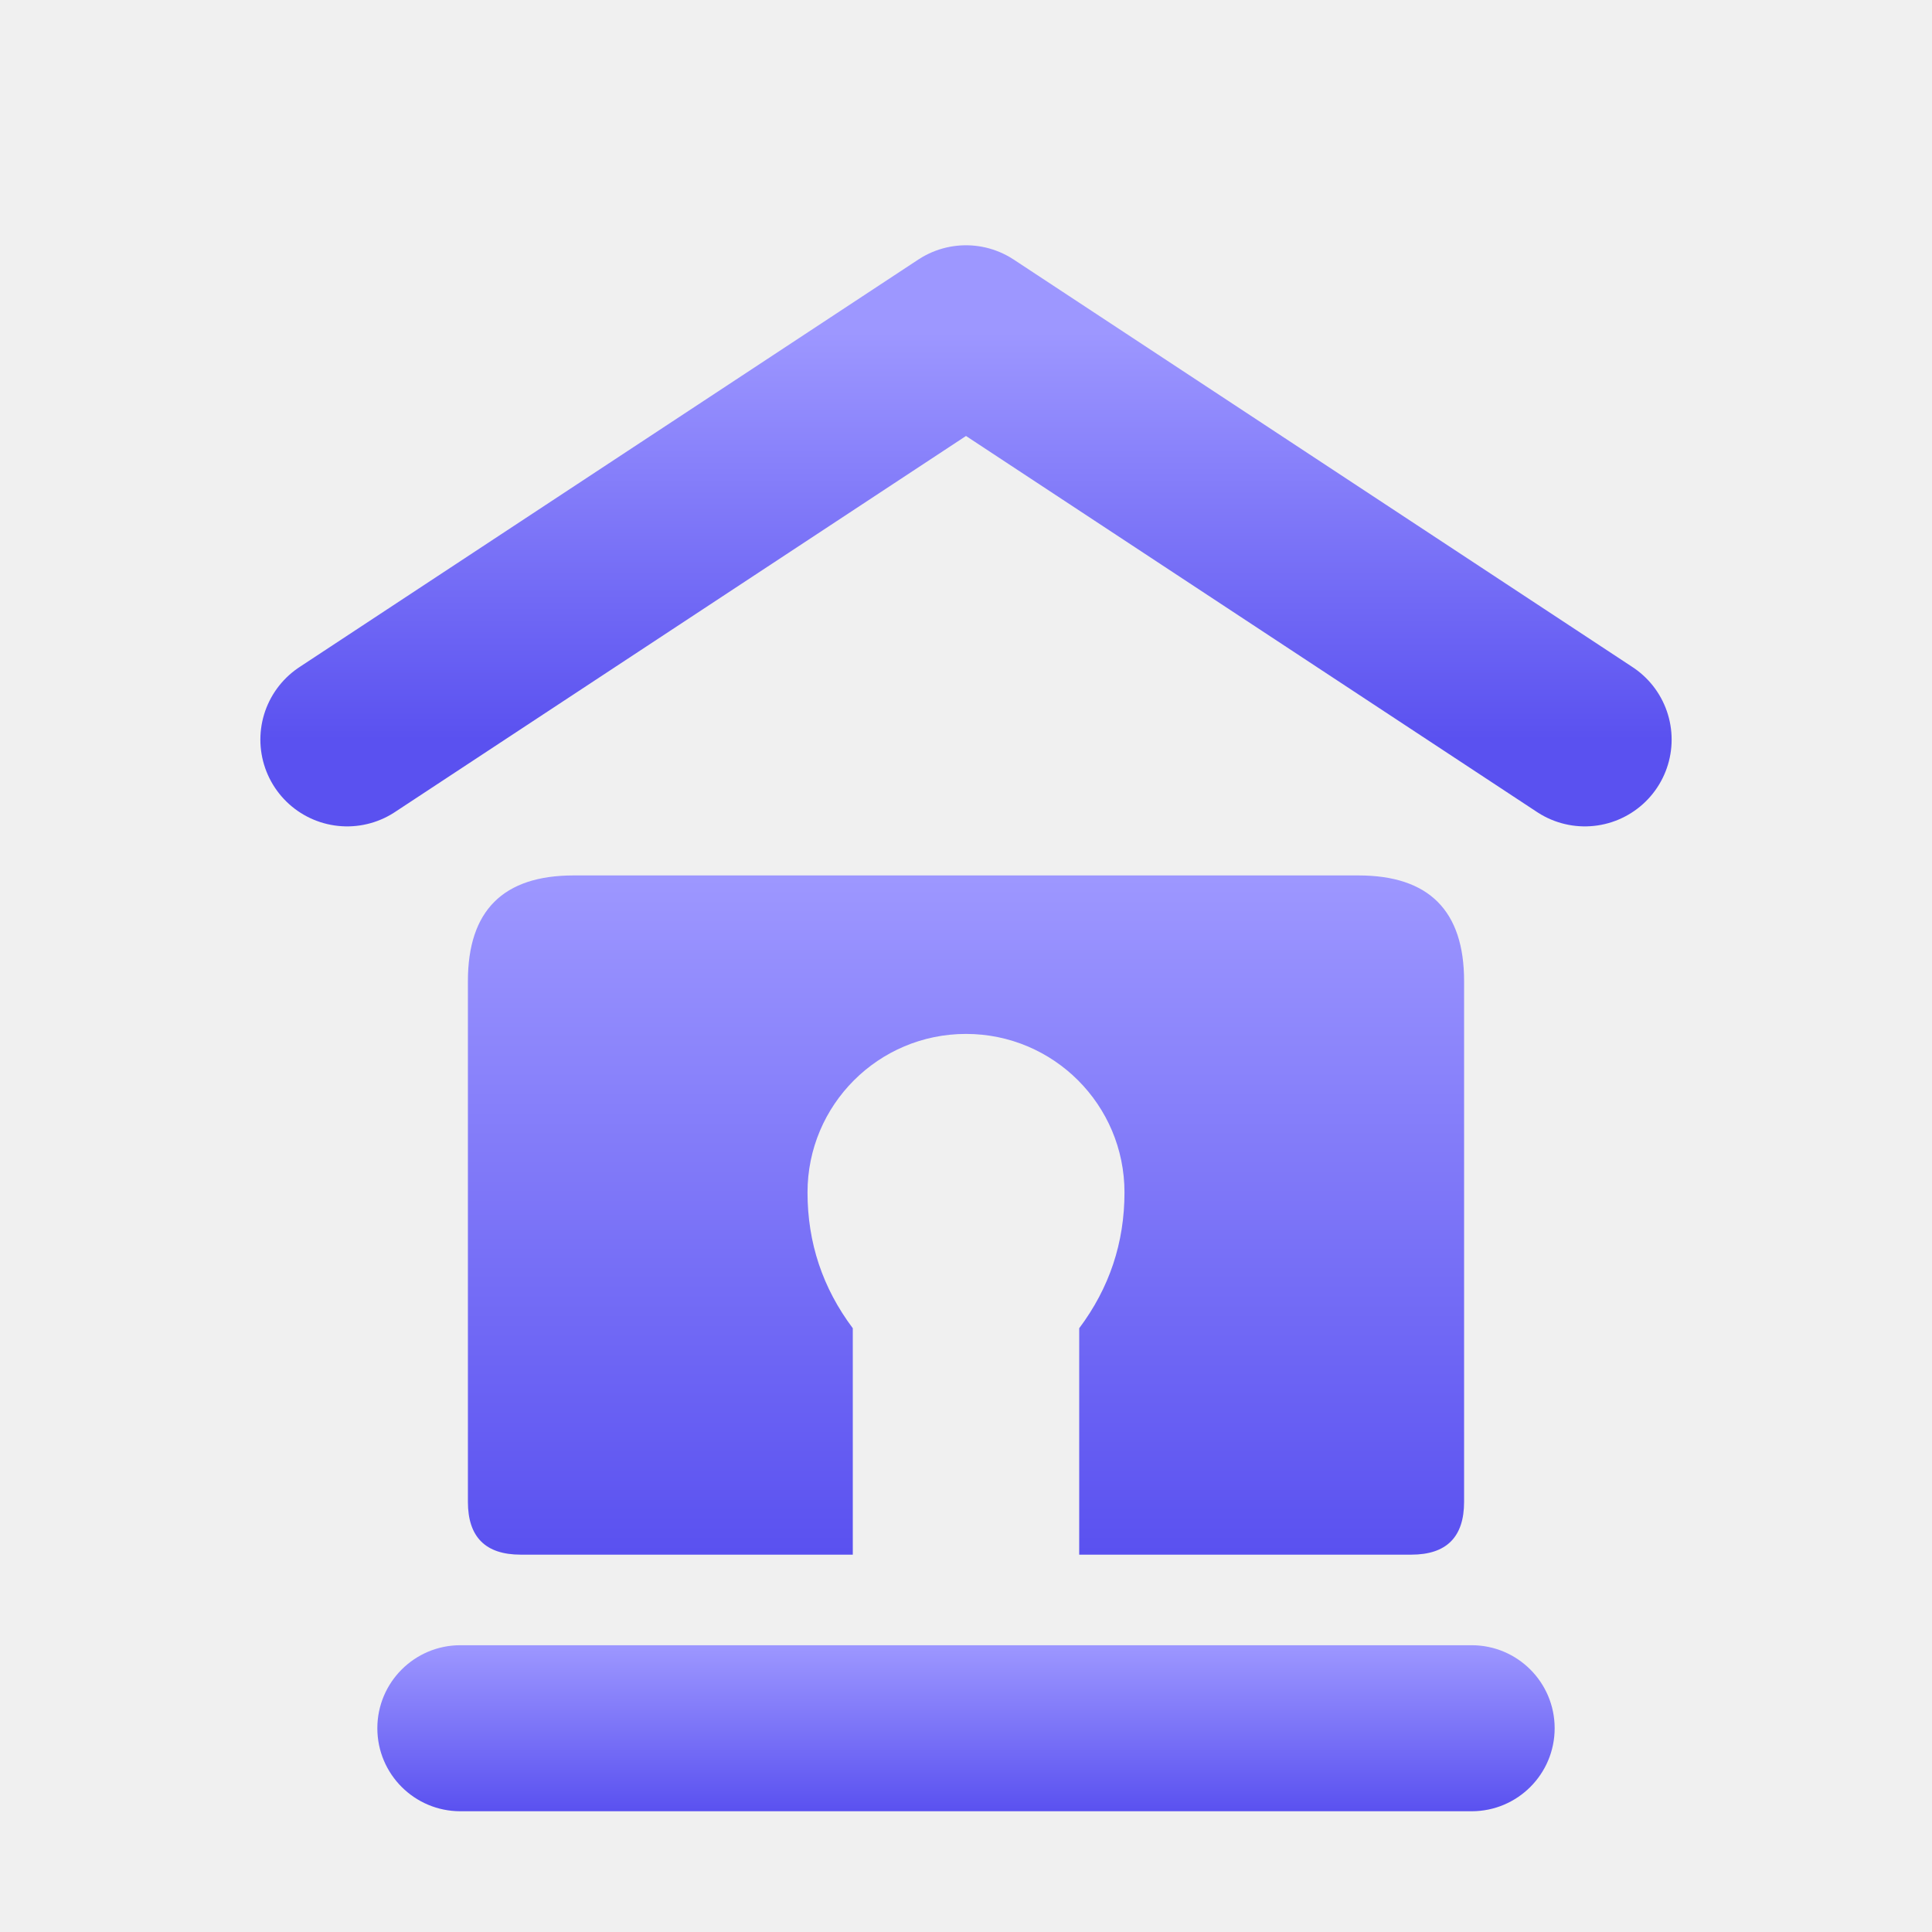
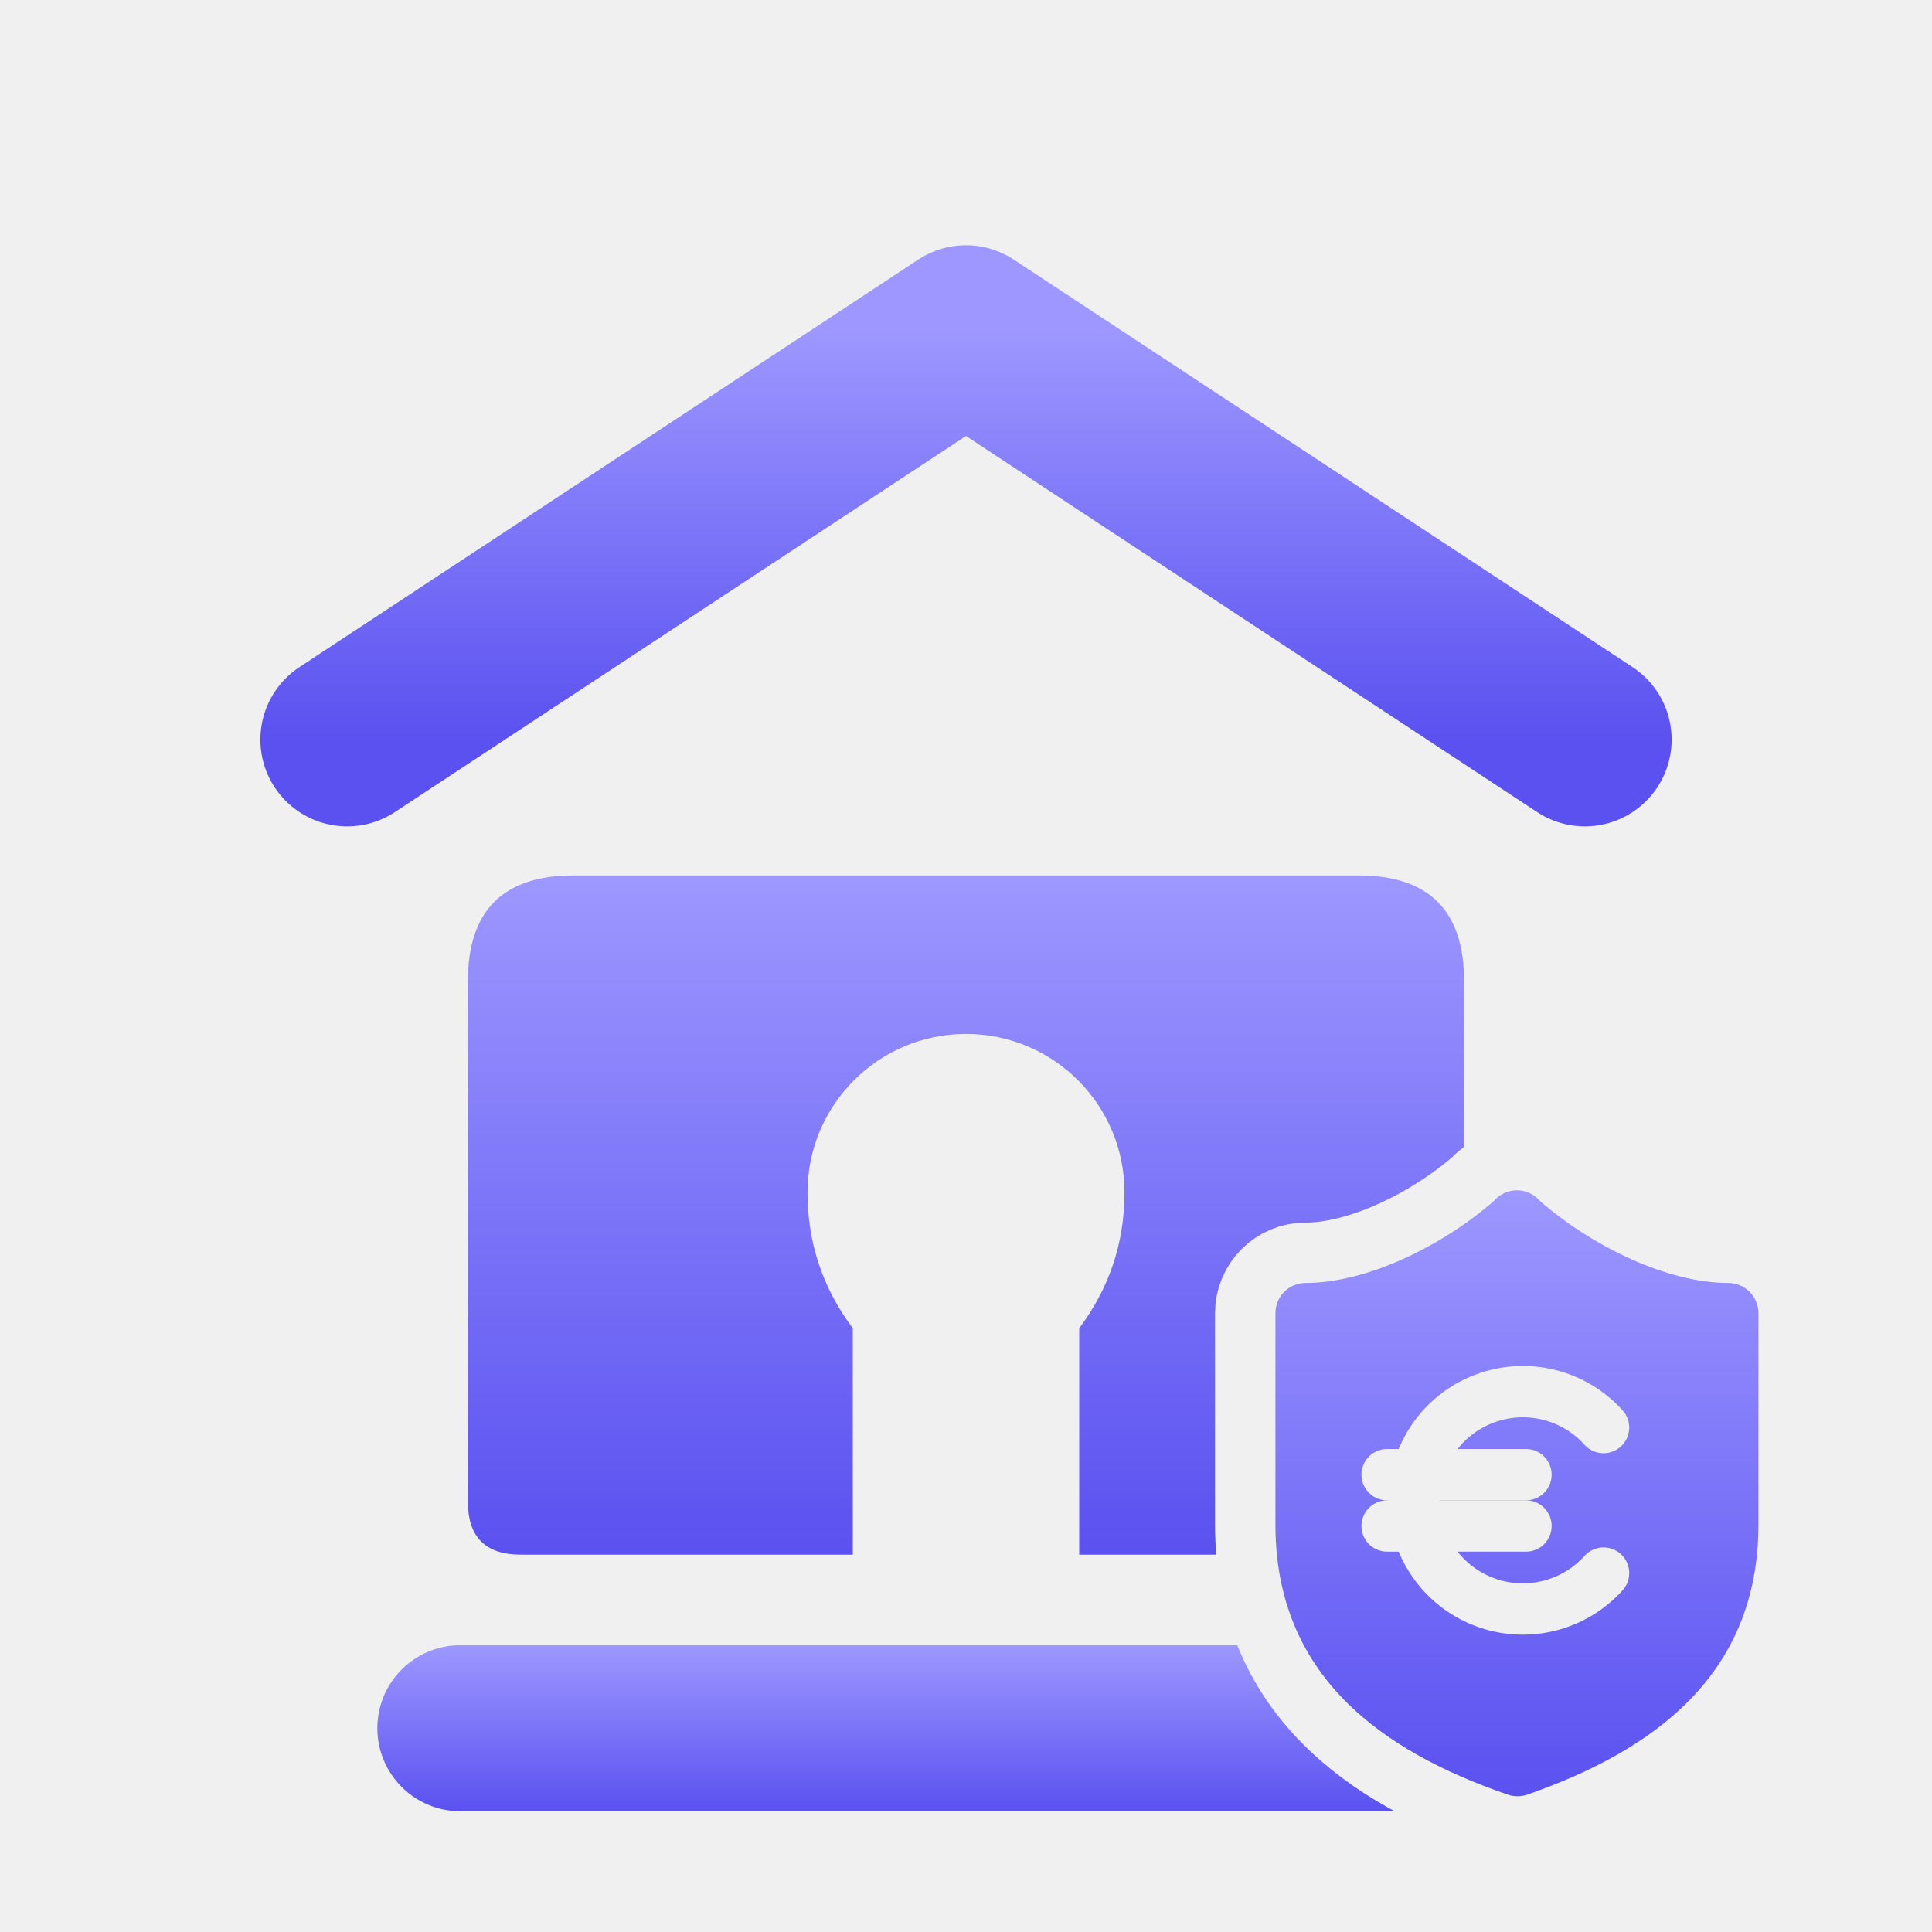
<svg xmlns="http://www.w3.org/2000/svg" viewBox="0 0 512 512" role="img" aria-label="Oikonomia logo">
  <defs>
    <linearGradient id="oik" x1="0" y1="0" x2="0" y2="1">
      <stop offset="0" stop-color="#9d97ff" />
      <stop offset="1" stop-color="#5a51f0" />
    </linearGradient>
+     <mask id="house-gap">
+       <rect width="512" height="512" fill="white" />
+       <g transform="translate(306 300) scale(8)">
+         <path fill="black" stroke="black" stroke-width="4" stroke-linejoin="round" d="M20 13c0 5-3.5 7.5-7.66 8.95a1 1 0 0 1-.67-.01C7.5 20.5 4 18 4 13V6a1 1 0 0 1 1-1c2 0 4.5-1.2 6.24-2.72a1 1 0 0 1 1.52 0C14.5 3.8 17 5 19 5a1 1 0 0 1 1 1z" />
+       </g>
+     </mask>
+     <mask id="euro-cut">
+       <rect width="512" height="512" fill="white" />
+       <g transform="translate(306 300) scale(8)" fill="none" stroke="black" stroke-width="1.7" stroke-linecap="round">
+         <path d="M 14.87 9.79 A 3.6 3.6 0 1 0 14.87 14.61" />
+         <path d="M 7.7 11.35 H 12.3" />
+         <path d="M 7.7 13.05 H 12.3" />
+       </g>
+     </mask>
  </defs>
-   <path d="M 92 196 L 256 88 L 420 196" fill="none" stroke="url(#oik)" stroke-width="46" stroke-linecap="round" stroke-linejoin="round" />
-   <path fill-rule="evenodd" fill="url(#oik)" d="     M 152 232     L 360 232     Q 388 232 388 260     L 388 398     Q 388 412 374 412     L 286 412     L 286 352     Q 298 336 298 316     A 42 42 0 1 0 214 316     Q 214 336 226 352     L 226 412     L 138 412     Q 124 412 124 398     L 124 260     Q 124 232 152 232     Z" />
-   <rect x="100" y="436" width="312" height="44" rx="22" fill="url(#oik)" />
+   <g mask="url(#house-gap)">
+     <path d="M 92 196 L 256 88 L 420 196" fill="none" stroke="url(#oik)" stroke-width="46" stroke-linecap="round" stroke-linejoin="round" />
+     <path fill-rule="evenodd" fill="url(#oik)" d="       M 152 232       L 360 232       Q 388 232 388 260       L 388 398       Q 388 412 374 412       L 286 412       L 286 352       Q 298 336 298 316       A 42 42 0 1 0 214 316       Q 214 336 226 352       L 226 412       L 138 412       Q 124 412 124 398       L 124 260       Q 124 232 152 232       Z" />
+     <rect x="100" y="436" width="312" height="44" rx="22" fill="url(#oik)" />
+   </g>
+   <g mask="url(#euro-cut)">
+     <g transform="translate(306 300) scale(8)">
+       <path fill="url(#oik)" d="M20 13c0 5-3.5 7.5-7.66 8.95a1 1 0 0 1-.67-.01C7.5 20.5 4 18 4 13V6a1 1 0 0 1 1-1c2 0 4.5-1.2 6.24-2.72a1 1 0 0 1 1.52 0C14.5 3.8 17 5 19 5a1 1 0 0 1 1 1z" />
+     </g>
+   </g>
</svg>
